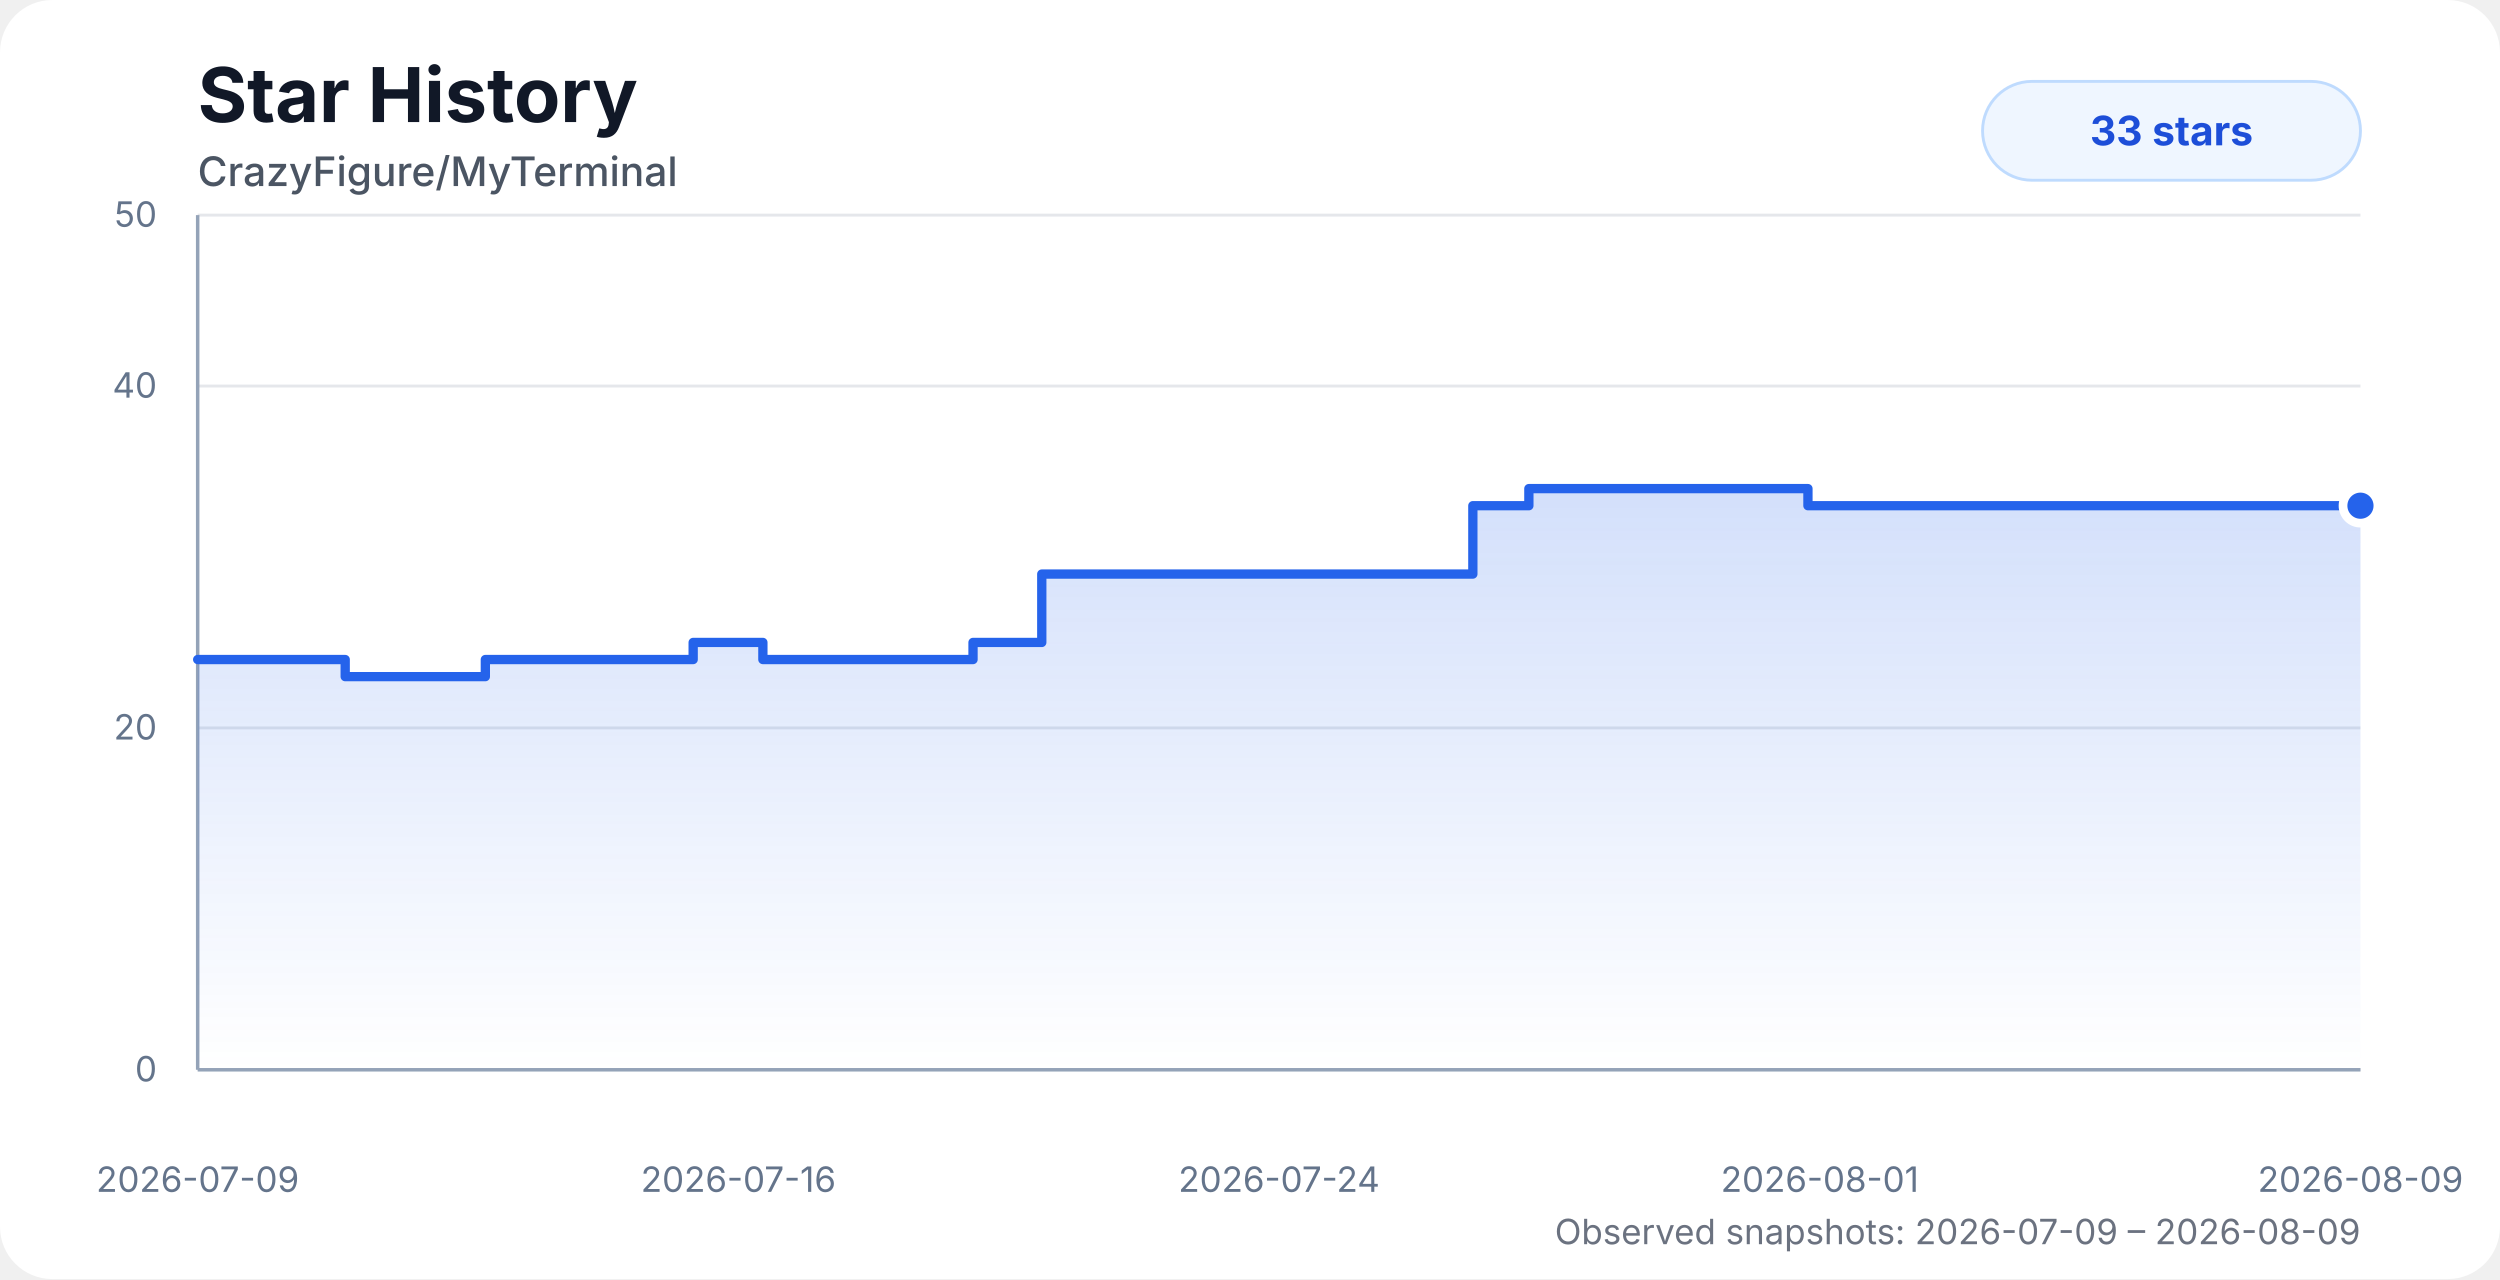
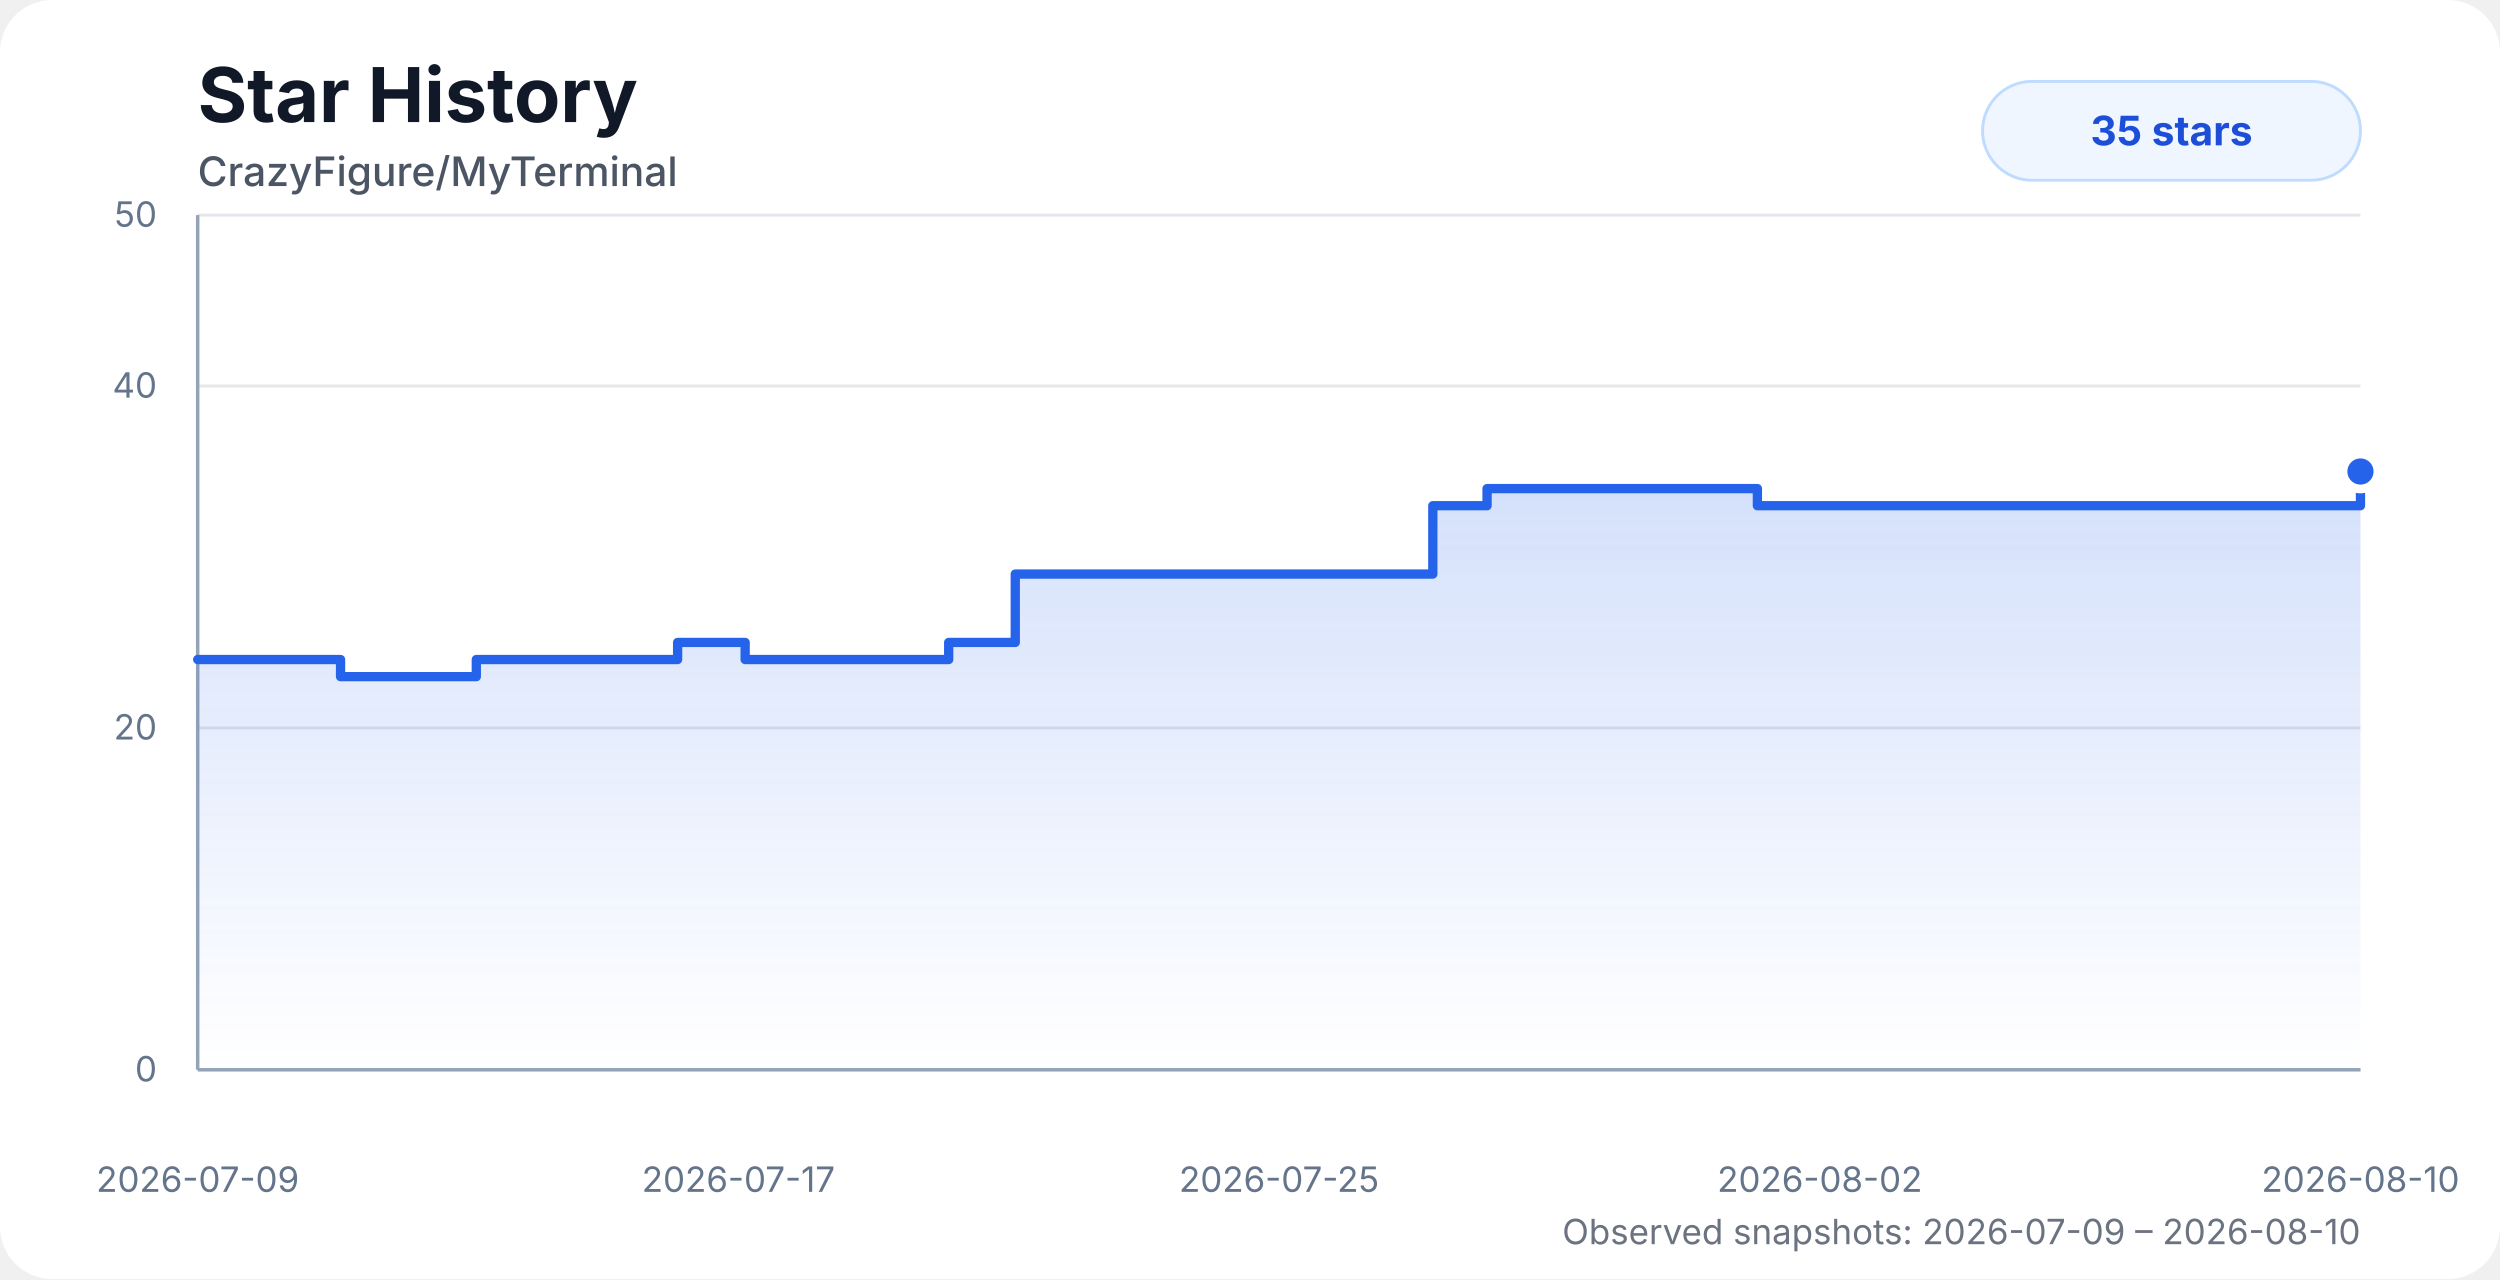
<svg xmlns="http://www.w3.org/2000/svg" width="860" height="440" viewBox="0 0 860 440" role="img" aria-labelledby="title desc">
  <style>
    .chart-bg { fill: #ffffff; }
    .title { fill: #111827; font: 700 26px system-ui, -apple-system, BlinkMacSystemFont, "Segoe UI", sans-serif; }
    .subtitle { fill: #4b5563; font: 500 14px system-ui, -apple-system, BlinkMacSystemFont, "Segoe UI", sans-serif; }
    .axis-label { fill: #64748b; font: 12px system-ui, -apple-system, BlinkMacSystemFont, "Segoe UI", sans-serif; }
    .grid { stroke: #e5e7eb; stroke-width: 1; }
    .axis { stroke: #94a3b8; stroke-width: 1.2; }
    .area { fill: url(#starGradient); opacity: 0.28; }
    .line { fill: none; stroke: #2563eb; stroke-width: 3.2; stroke-linecap: round; stroke-linejoin: round; }
    .dot { fill: #2563eb; stroke: #ffffff; stroke-width: 3; }
    .badge { fill: #eff6ff; stroke: #bfdbfe; }
    .badge-text { fill: #1d4ed8; font: 700 14px system-ui, -apple-system, BlinkMacSystemFont, "Segoe UI", sans-serif; }
    .status { fill: #6b7280; font: 12px system-ui, -apple-system, BlinkMacSystemFont, "Segoe UI", sans-serif; }
    @media (prefers-color-scheme: dark) {
      .chart-bg { fill: #0d1117; }
      .title { fill: #f8fafc; }
      .subtitle { fill: #cbd5e1; }
      .axis-label { fill: #94a3b8; }
      .grid { stroke: #1f2937; }
      .axis { stroke: #475569; }
      .dot { stroke: #0d1117; }
      .badge { fill: #172554; stroke: #1d4ed8; }
      .badge-text { fill: #bfdbfe; }
      .status { fill: #94a3b8; }
    }
  </style>
  <defs>
    <linearGradient id="starGradient" x1="0" x2="0" y1="0" y2="1">
      <stop offset="0%" stop-color="#2563eb" stop-opacity="0.72" />
      <stop offset="100%" stop-color="#2563eb" stop-opacity="0" />
    </linearGradient>
  </defs>
  <rect class="chart-bg" width="860" height="440" rx="18" />
  <text class="title" x="68" y="42">Star History</text>
  <text class="subtitle" x="68" y="64">CrazyFigure/MyTerminal</text>
  <g>
    <line class="grid" x1="68" y1="368" x2="812" y2="368" />
    <line class="grid" x1="68" y1="250.4" x2="812" y2="250.4" />
    <line class="grid" x1="68" y1="132.8" x2="812" y2="132.8" />
    <line class="grid" x1="68" y1="74" x2="812" y2="74" />
    <line class="axis" x1="68" y1="74" x2="68" y2="368" />
    <line class="axis" x1="68" y1="368" x2="812" y2="368" />
    <text class="axis-label" x="54" y="372" text-anchor="end">0</text>
    <text class="axis-label" x="54" y="254.4" text-anchor="end">20</text>
    <text class="axis-label" x="54" y="136.8" text-anchor="end">40</text>
    <text class="axis-label" x="54" y="78" text-anchor="end">50</text>
    <text class="axis-label" x="68" y="410" text-anchor="middle">2026-07-09</text>
-     <text class="axis-label" x="254" y="410" text-anchor="middle">2026-07-16</text>
-     <text class="axis-label" x="440" y="410" text-anchor="middle">2026-07-24</text>
-     <text class="axis-label" x="626" y="410" text-anchor="middle">2026-08-01</text>
-     <text class="axis-label" x="812" y="410" text-anchor="middle">2026-08-09</text>
+     <text class="axis-label" x="254" y="410" text-anchor="middle">2026-07-17</text>
+     <text class="axis-label" x="440" y="410" text-anchor="middle">2026-07-25</text>
+     <text class="axis-label" x="626" y="410" text-anchor="middle">2026-08-02</text>
+     <text class="axis-label" x="812" y="410" text-anchor="middle">2026-08-10</text>
  </g>
-   <path class="area" d="M 68 226.88 H 95.47 V 226.88 H 118.75 V 232.76 H 166.96 V 226.88 H 238.45 V 221 H 262.43 V 226.88 H 334.72 V 221 H 358.37 V 197.48 H 382.33 V 197.48 H 506.66 V 173.96 H 525.93 V 168.08 H 621.93 V 173.96 H 693.66 V 173.96 H 717.58 V 173.96 H 741.54 V 173.96 H 765.01 V 173.96 H 787.92 V 173.96 H 812 V 173.96 L 812 368 L 68 368 Z" />
-   <path class="line" d="M 68 226.88 H 95.47 V 226.88 H 118.75 V 232.76 H 166.96 V 226.88 H 238.45 V 221 H 262.43 V 226.88 H 334.72 V 221 H 358.37 V 197.48 H 382.33 V 197.48 H 506.66 V 173.96 H 525.93 V 168.08 H 621.93 V 173.96 H 693.66 V 173.96 H 717.58 V 173.96 H 741.54 V 173.96 H 765.01 V 173.96 H 787.92 V 173.96 H 812 V 173.96" />
-   <circle class="dot" cx="812" cy="173.96" r="6" />
+   <path class="area" d="M 68 226.88 H 94.61 V 226.88 H 117.15 V 232.76 H 163.85 V 226.88 H 233.1 V 221 H 256.33 V 226.88 H 326.35 V 221 H 349.25 V 197.48 H 372.46 V 197.48 H 492.89 V 173.96 H 511.55 V 168.08 H 604.54 V 173.96 H 674.01 V 173.96 H 697.18 V 173.96 H 720.39 V 173.96 H 743.12 V 173.96 H 765.31 V 173.96 H 788.64 V 173.96 H 812 V 162.2 L 812 368 L 68 368 Z" />
+   <path class="line" d="M 68 226.88 H 94.61 V 226.88 H 117.15 V 232.76 H 163.85 V 226.88 H 233.1 V 221 H 256.33 V 226.88 H 326.35 V 221 H 349.25 V 197.48 H 372.46 V 197.48 H 492.89 V 173.96 H 511.55 V 168.08 H 604.54 V 173.96 H 674.01 V 173.96 H 697.18 V 173.96 H 720.39 V 173.96 H 743.12 V 173.96 H 765.31 V 173.96 H 788.64 V 173.96 H 812 V 162.2" />
+   <circle class="dot" cx="812" cy="162.2" r="6" />
  <rect class="badge" x="682" y="28" width="130" height="34" rx="17" />
-   <text class="badge-text" x="747" y="50" text-anchor="middle">33 stars</text>
-   <text class="status" x="812" y="428" text-anchor="end">Observed snapshots: 2026-07-09 – 2026-08-09</text>
+   <text class="badge-text" x="747" y="50" text-anchor="middle">35 stars</text>
+   <text class="status" x="812" y="428" text-anchor="end">Observed snapshots: 2026-07-09 – 2026-08-10</text>
</svg>
